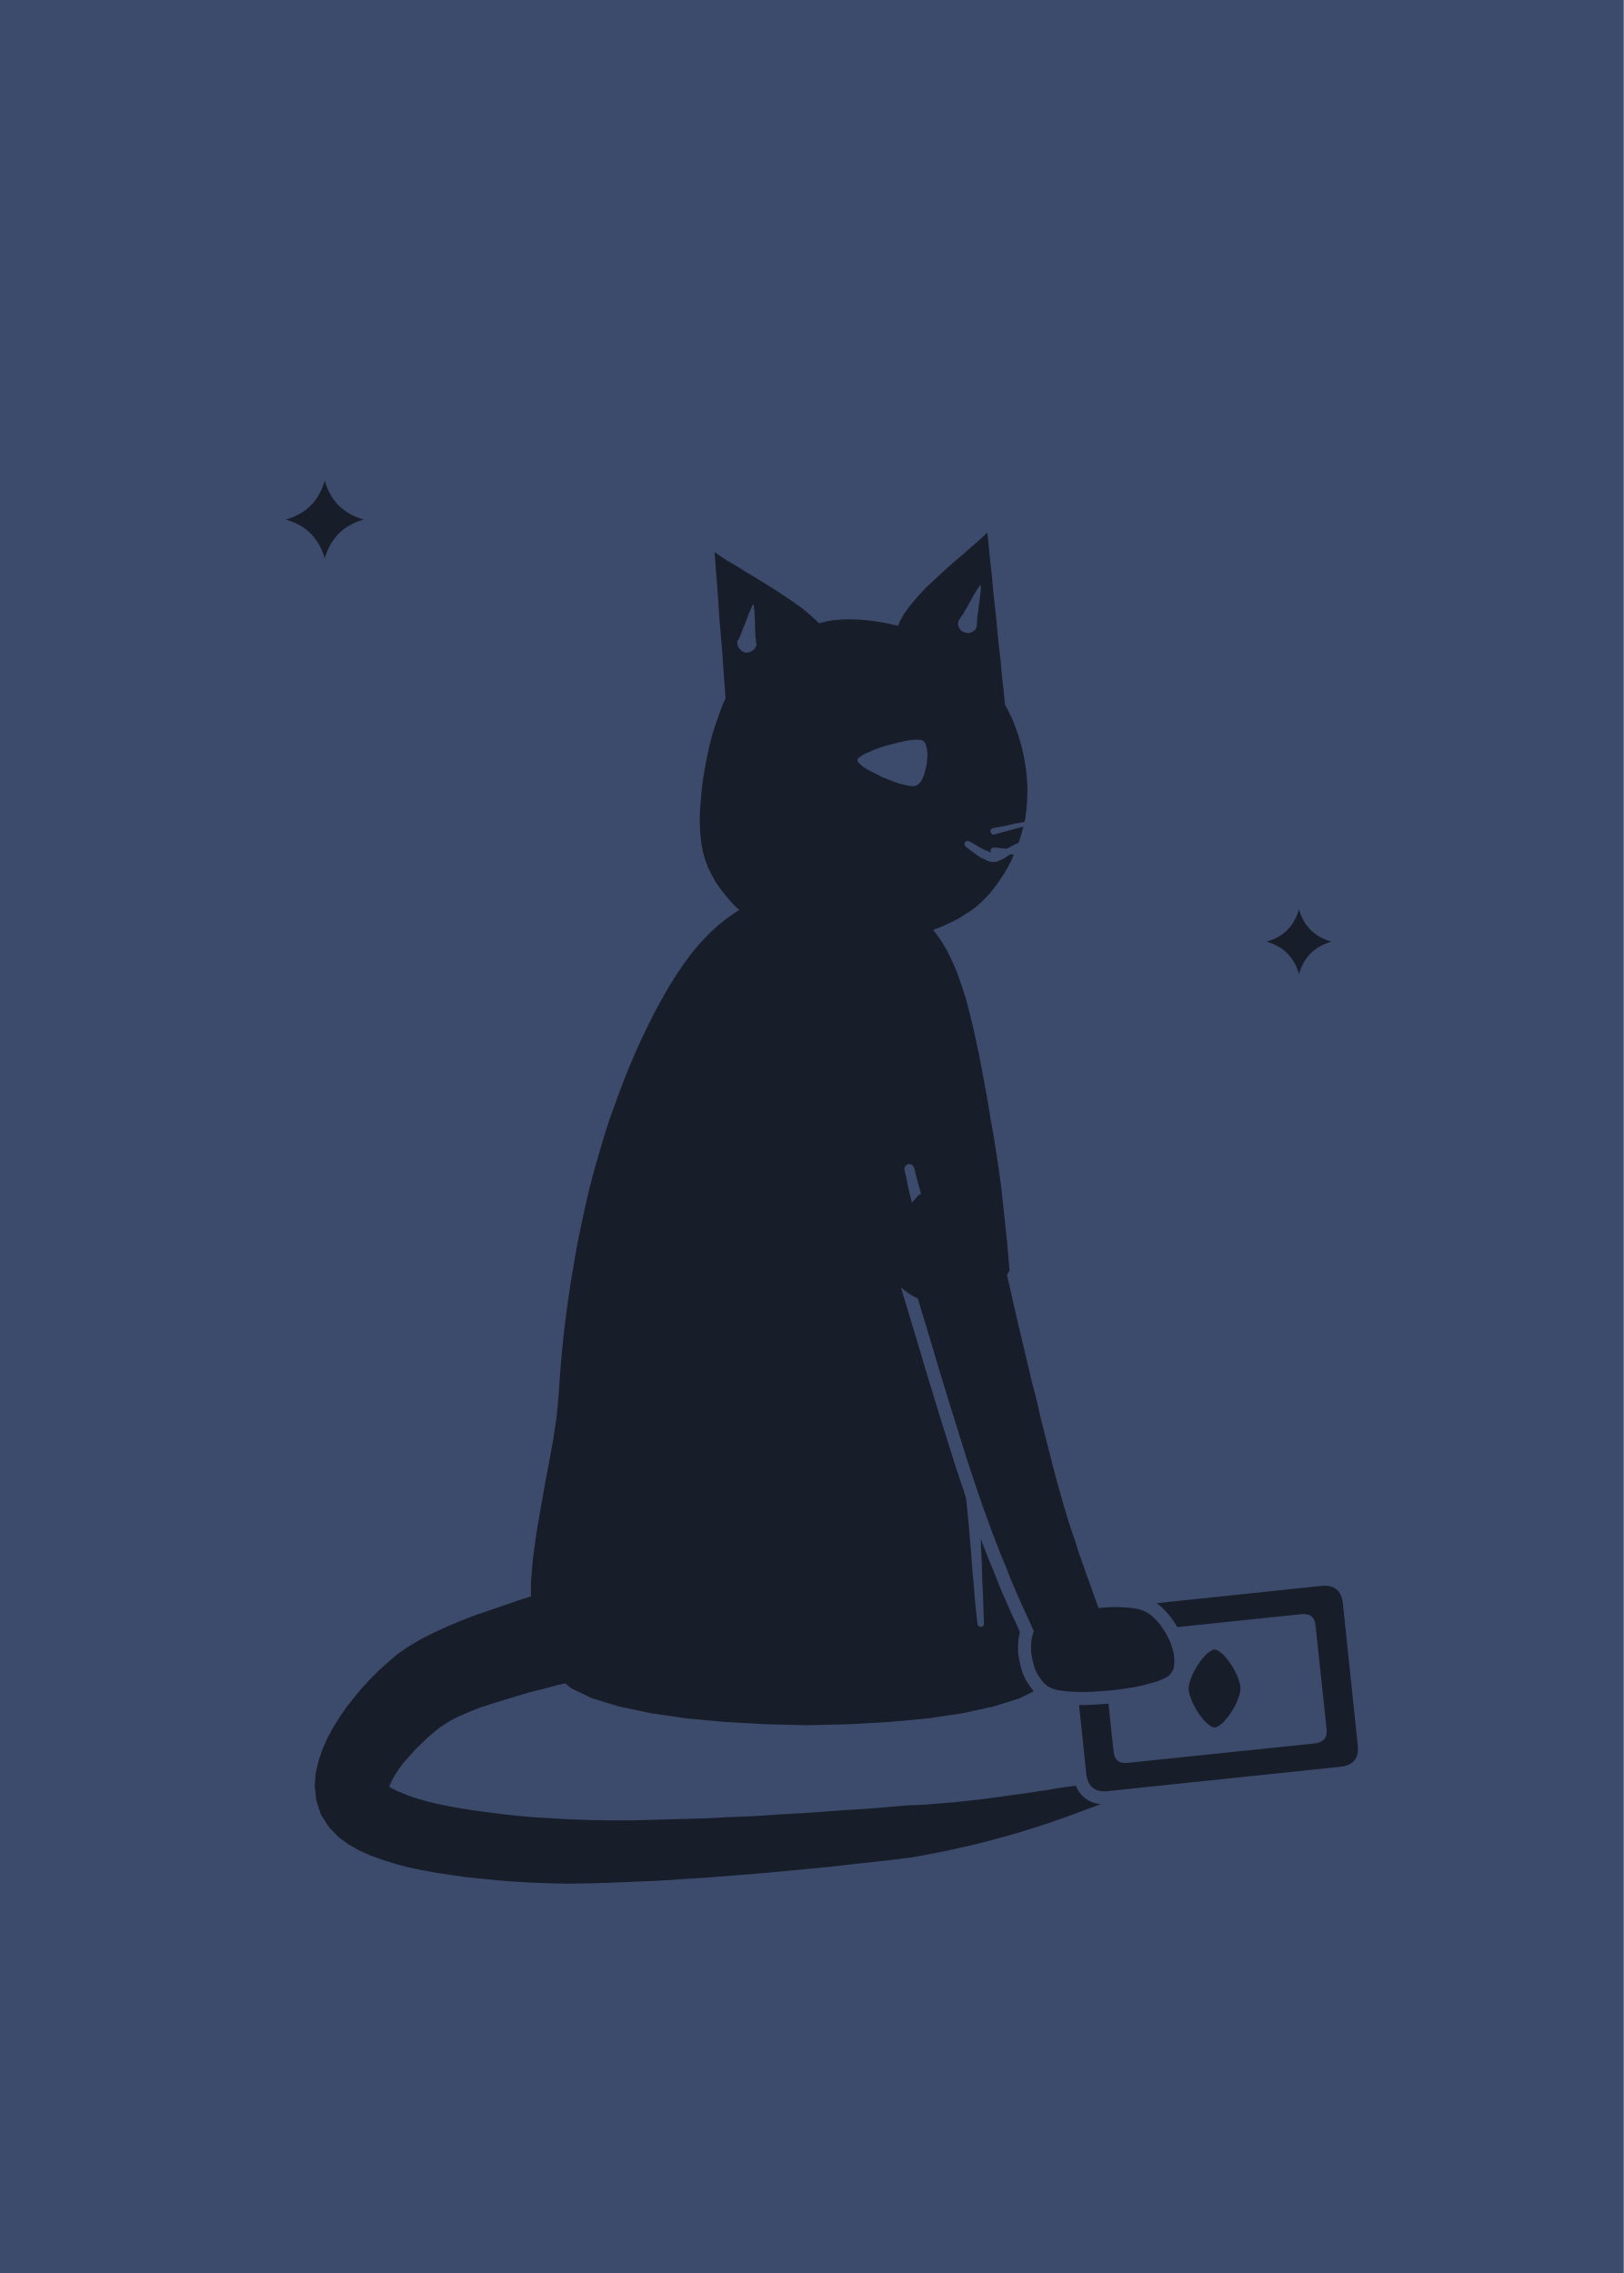
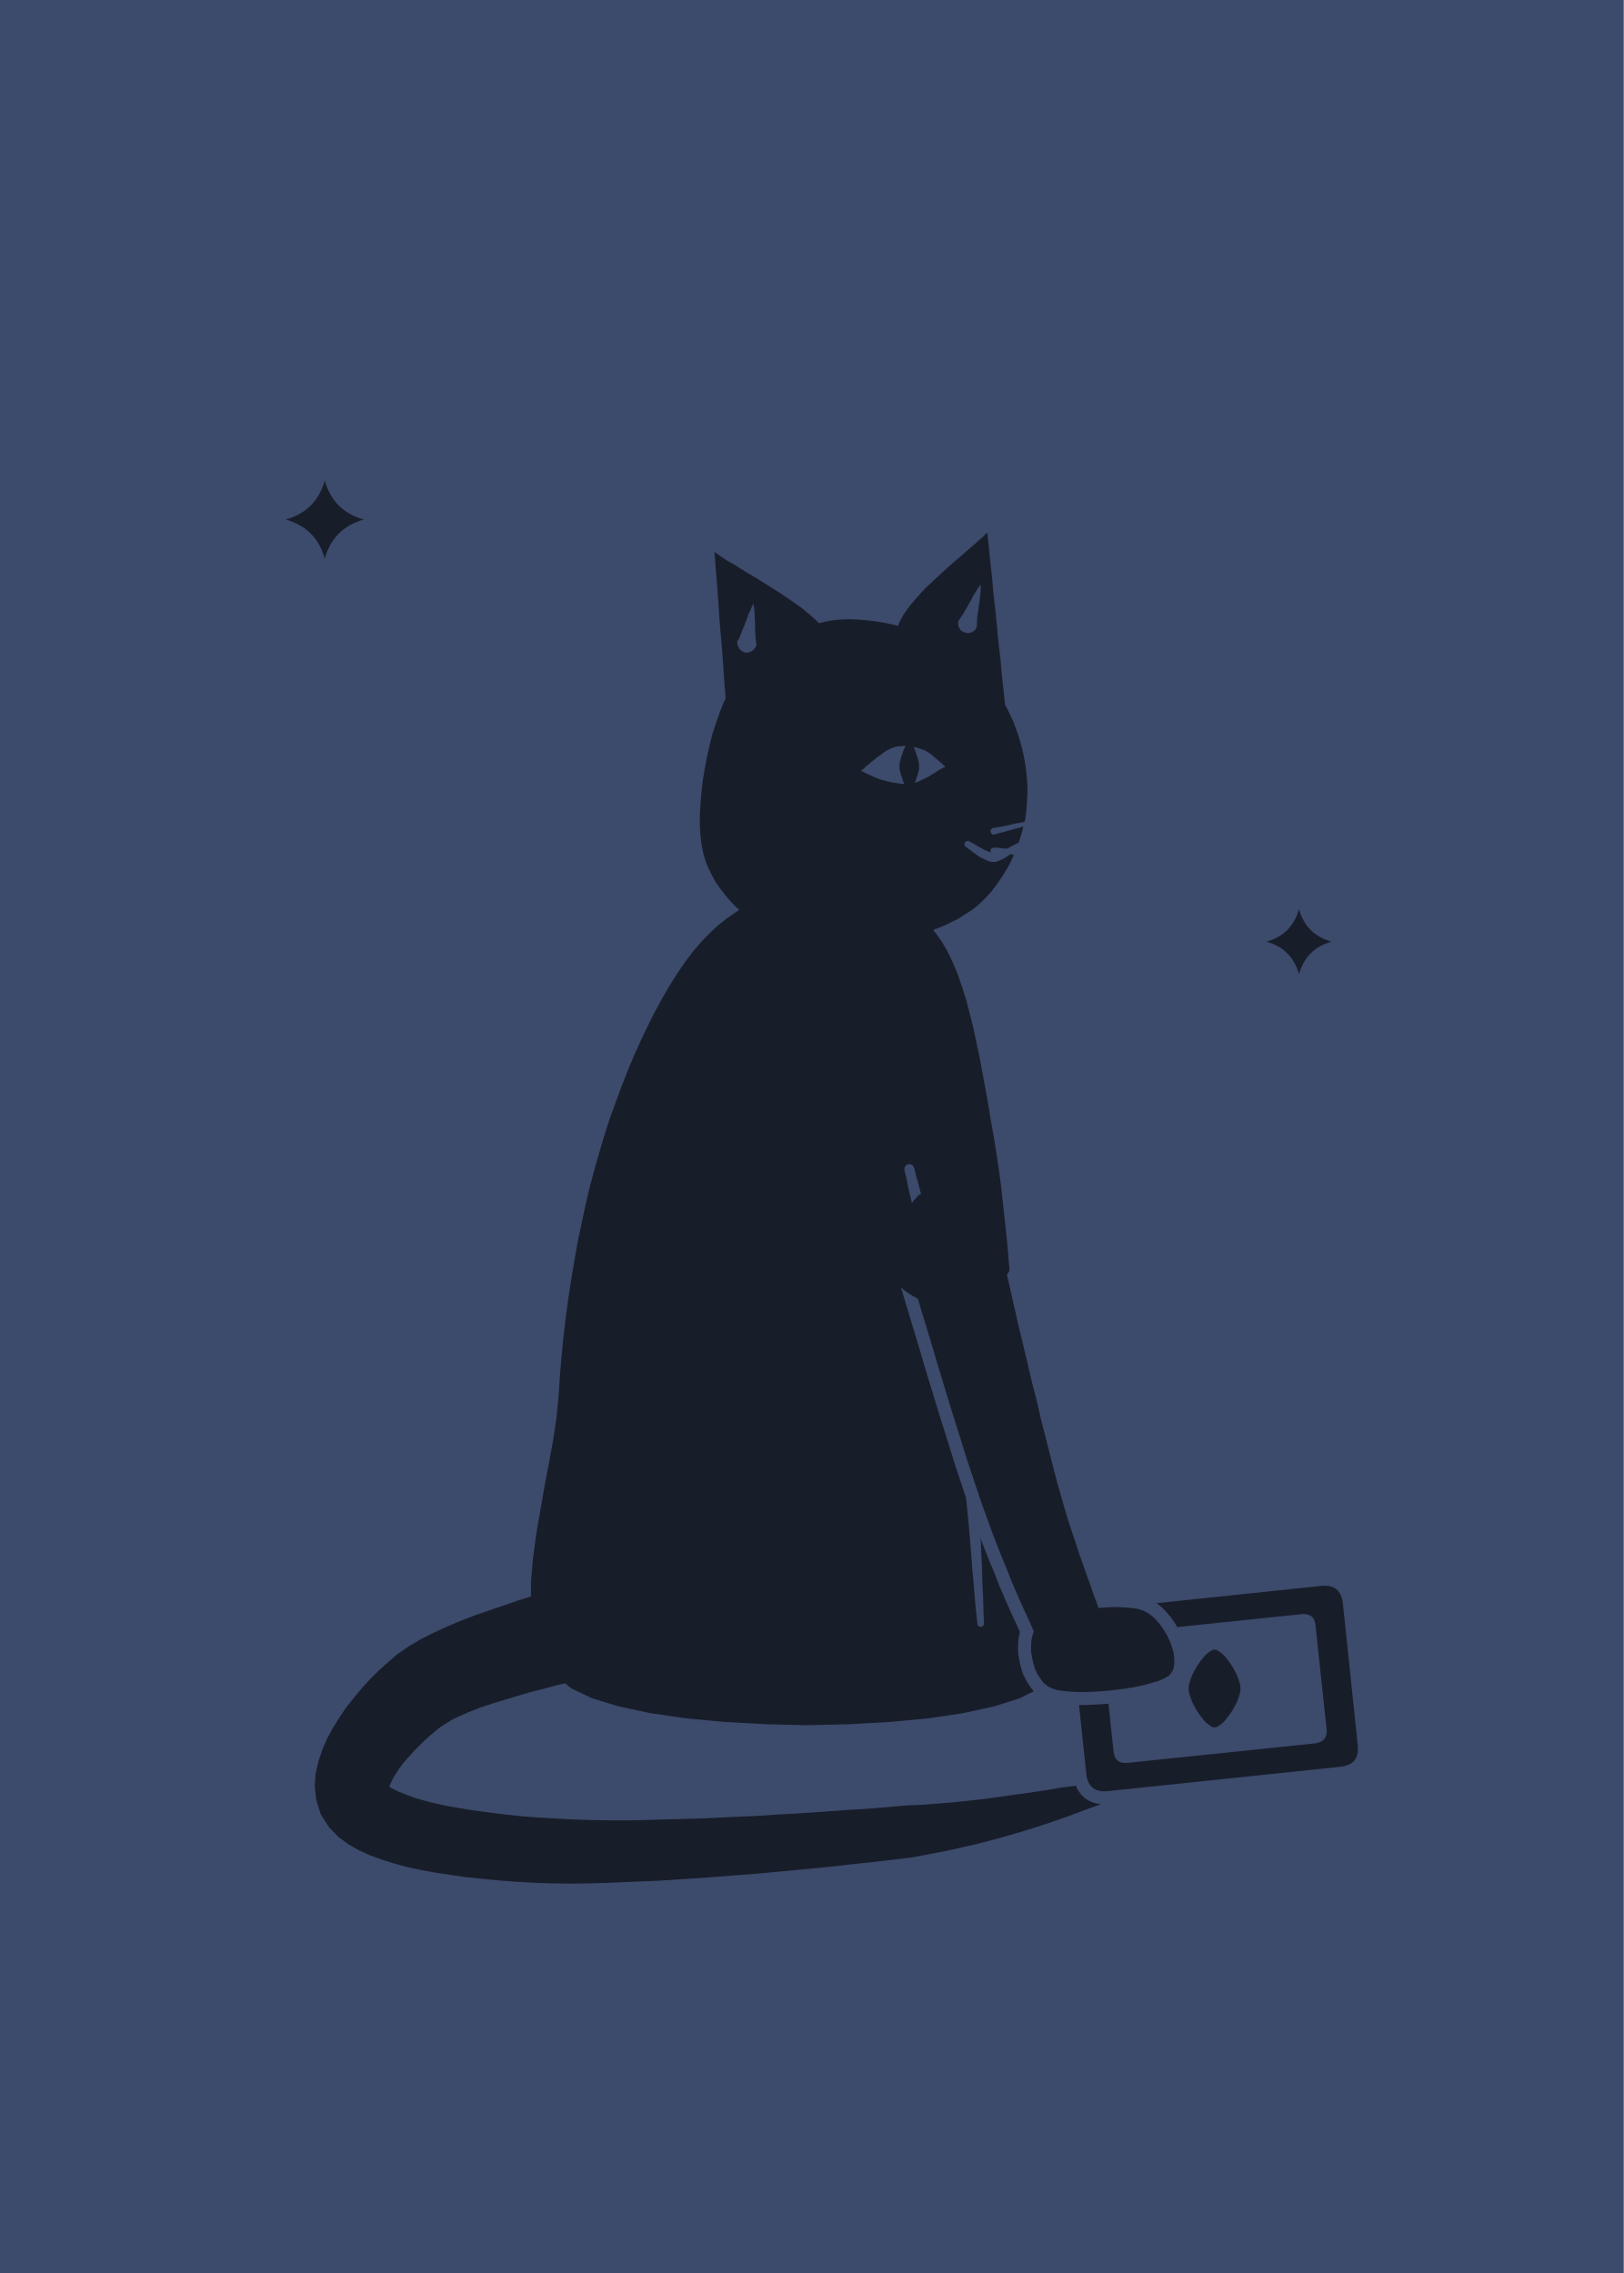
<svg xmlns="http://www.w3.org/2000/svg" viewBox="0 0 500 700">
  <rect width="500" height="700" fill="#3c4a6b" />
  <g transform="translate(-20 -40)">
    <path d="M120 188Q122.64 197.36 132 200Q122.64 202.64 120 212Q117.36 202.64 108 200Q117.36 197.36 120 188Z" fill="#181d2a" />
    <path d="M420 320Q422.2 327.8 430 330Q422.2 332.2 420 340Q417.8 332.2 410 330Q417.8 327.8 420 320Z" fill="#181d2a" />
    <path d="M196 560L191.4 556.3L187.9 551.8L185.6 546.5L184.1 540.6L183.5 534.1L183.5 527.2L184.1 520L185.1 512.6L186.4 505.1L187.7 497.6L189.1 490.2L190.4 483.1L191.4 476.3L192 470L192.4 463.9L192.9 457.9L193.5 451.8L194.2 445.8L195 439.9L195.9 434L196.9 428.1L197.9 422.4L199.1 416.7L200.3 411.1L201.6 405.6L203 400.3L204.5 395.1L206 390L207.6 385L209.4 380L211.2 375.1L213.1 370.2L215.1 365.4L217.2 360.7L219.4 356.1L221.6 351.7L223.9 347.5L226.2 343.5L228.6 339.7L231 336.2L233.5 332.9L236 330L238.6 327.3L241.2 324.9L244 322.7L246.9 320.7L249.8 319L252.8 317.5L255.8 316.1L258.8 315L261.7 314L264.7 313.3L267.6 312.7L270.5 312.3L273.3 312.1L276 312L278.7 312.1L281.3 312.3L284 312.7L286.7 313.3L289.3 314L291.9 315L294.5 316.1L297 317.5L299.4 319L301.8 320.7L304 322.7L306.1 324.9L308.1 327.3L310 330L311.7 332.9L313.3 336.2L314.8 339.7L316.1 343.5L317.4 347.5L318.5 351.7L319.6 356.1L320.6 360.7L321.6 365.4L322.5 370.2L323.4 375.1L324.3 380L325.1 385L326 390L326.8 395.1L327.6 400.3L328.3 405.6L328.9 411.1L329.5 416.7L330.1 422.4L330.6 428.1L331.1 434L331.6 439.9L332.1 445.8L332.6 451.8L333 457.9L333.5 463.9L334 470L334.8 476.3L336.3 483.1L338.1 490.2L340.2 497.6L342.4 505.1L344.6 512.6L346.5 520L348 527.2L349 534.1L349.3 540.6L348.7 546.5L347 551.8L344.2 556.3L340 560L334 563L326.1 565.5L316.5 567.6L305.7 569.2L293.9 570.3L281.4 571L268.6 571.3L255.8 571L243.2 570.3L231.3 569.2L220.3 567.6L210.5 565.5L202.3 563Z" fill="#181d2a" />
    <path d="M236 300L235.7 297.3L235.5 294.3L235.5 291L235.7 287.6L236 284.1L236.4 280.4L237 276.8L237.7 273.1L238.5 269.5L239.4 266L240.5 262.6L241.6 259.5L242.7 256.6L244 254L245.4 251.6L246.9 249.4L248.6 247.2L250.4 245.2L252.3 243.3L254.3 241.5L256.4 239.9L258.5 238.3L260.7 237L263 235.7L265.2 234.6L267.5 233.6L269.8 232.7L272 232L274.3 231.4L276.6 231L279.1 230.8L281.6 230.7L284.1 230.8L286.7 231L289.3 231.3L291.8 231.7L294.3 232.2L296.8 232.8L299.3 233.5L301.6 234.3L303.9 235.1L306 236L308.1 237L310.1 238.1L312.1 239.3L314.1 240.7L316 242.1L317.9 243.6L319.8 245.3L321.5 246.9L323.2 248.7L324.7 250.5L326.2 252.3L327.6 254.2L328.9 256.1L330 258L331 260L332 262.1L332.8 264.3L333.6 266.5L334.3 268.9L334.9 271.2L335.4 273.6L335.8 276L336.1 278.5L336.3 280.9L336.4 283.2L336.3 285.6L336.2 287.8L336 290L335.7 292.2L335.2 294.3L334.6 296.6L333.9 298.8L333.1 301L332.2 303.1L331.3 305.3L330.2 307.3L329 309.3L327.7 311.3L326.4 313.1L325 314.9L323.5 316.5L322 318L320.4 319.4L318.6 320.7L316.7 321.9L314.8 323.1L312.7 324.1L310.6 325.1L308.4 326L306.1 326.8L303.8 327.6L301.5 328.2L299.1 328.8L296.7 329.3L294.4 329.7L292 330L289.6 330.3L287 330.5L284.4 330.6L281.7 330.7L278.9 330.7L276.2 330.6L273.4 330.4L270.6 330.1L267.9 329.7L265.3 329.2L262.8 328.6L260.4 327.9L258.1 327L256 326L254 324.9L252.1 323.6L250.2 322.2L248.3 320.8L246.5 319.2L244.8 317.4L243.3 315.6L241.8 313.7L240.4 311.7L239.2 309.5L238.1 307.3L237.2 305L236.5 302.5Z" fill="#181d2a" />
    <path d="M244 262L243.8 259.8L243.6 256.8L243.3 253.4L243 249.4L242.7 245.1L242.4 240.6L242 236L241.6 231.4L241.3 226.9L241 222.6L240.7 218.6L240.4 215.2L240.2 212.2L240 210L241.6 211.1L243.8 212.6L246.6 214.2L249.6 216.1L253 218.1L256.5 220.3L260 222.5L263.4 224.8L266.7 227.1L269.6 229.5L272.1 231.8L274.1 234L275.4 236.1L276 238L275.7 239.9L274.7 241.8L273.1 243.8L270.9 245.8L268.3 247.9L265.4 249.8L262.3 251.8L259 253.6L255.9 255.4L252.8 257L250 258.5L247.5 259.9L245.5 261L244 262Z" fill="#181d2a" />
    <path d="M324 204L324.3 206.5L324.6 209.7L325 213.6L325.5 218L325.9 222.8L326.5 227.8L327 233L327.5 238.2L328.1 243.2L328.5 248L329 252.4L329.4 256.3L329.7 259.5L330 262L328.5 261L326.4 259.7L323.8 258.3L321 256.6L317.8 254.9L314.6 253L311.3 251L308 248.9L305 246.8L302.2 244.6L299.8 242.4L297.9 240.3L296.6 238.1L296 236L296.2 233.8L297 231.5L298.4 229L300.3 226.4L302.6 223.7L305.1 221L307.9 218.4L310.7 215.8L313.5 213.3L316.2 211L318.7 208.8L320.9 206.9L322.7 205.3L324 204Z" fill="#181d2a" />
    <path d="M201.3 525.8L199.5 526.5L197.3 527.3L194.5 528.2L191.2 529.2L187.6 530.4L183.6 531.6L179.5 532.9L175.2 534.4L170.8 535.9L166.4 537.4L162 539.1L157.7 540.9L153.6 542.8L149.6 544.8L145.9 547L142.4 549.4L139.5 551.9L136.7 554.4L134.1 557L131.5 559.8L129.1 562.7L126.7 565.7L124.6 568.8L122.6 572L120.8 575.3L119.3 578.7L118.1 582.3L117.2 586.1L116.9 590.1L117.4 594.4L118.8 598.8L121.3 602.7L124.2 605.7L127.3 608L130.5 609.8L134 611.4L137.6 612.7L141.4 613.9L145.4 615L149.7 615.9L154.1 616.7L158.7 617.4L163.5 618.1L168.5 618.6L173.6 619.1L178.8 619.5L184.1 619.8L189.6 620L195.4 620.1L201.7 620L208.4 619.8L215.4 619.5L222.7 619.2L230.2 618.7L237.9 618.2L245.6 617.6L253.3 617L260.9 616.3L268.3 615.6L275.6 614.9L282.5 614.1L289.1 613.4L295.2 612.7L300.9 612L306.2 611L311.4 610L316.3 608.9L321.1 607.8L325.7 606.6L330.1 605.4L334.2 604.2L338.1 603L341.8 601.8L345.3 600.6L348.5 599.5L351.4 598.4L354.1 597.4L356.6 596.5L358.7 595.7L360.6 594.9L361.7 594.5L362.5 593.6L363 592.5L362.9 591.4L362.5 590.3L361.6 589.5L360.5 589L359.4 589.1L357.3 589.2L354.9 589.4L352.2 589.8L349.3 590.2L346.2 590.6L342.9 591.2L339.4 591.7L335.6 592.3L331.7 592.8L327.5 593.4L323.2 594L318.7 594.5L314.1 595L309.2 595.4L304.3 595.8L299.1 596L293.6 596.5L287.5 597L281 597.4L274.1 597.9L266.9 598.4L259.6 598.8L252 599.3L244.4 599.6L236.8 600L229.3 600.2L222 600.4L214.9 600.6L208.1 600.6L201.7 600.5L195.8 600.3L190.4 600L185.3 599.7L180.3 599.3L175.5 598.8L170.8 598.2L166.2 597.6L161.9 596.9L157.9 596.2L154.1 595.4L150.6 594.5L147.5 593.6L144.8 592.6L142.4 591.6L140.6 590.7L139.4 589.9L138.7 589.3L138.7 589.3L139.2 589.8L139.5 590.5L139.7 590.7L139.8 590.3L140.2 589.4L140.8 588.1L141.7 586.5L142.9 584.7L144.3 582.8L146 580.9L147.8 578.9L149.7 577L151.7 575.1L153.7 573.4L155.7 571.8L157.6 570.6L159.4 569.5L161.7 568.4L164.5 567.2L167.8 565.9L171.4 564.7L175.3 563.5L179.3 562.3L183.3 561.1L187.4 560.1L191.4 559L195.3 558.1L199 557.2L202.4 556.4L205.6 555.6L208.4 554.9L210.7 554.2L215.8 551.4L219.4 546.7L221 541.1L220.2 535.3L217.4 530.2L212.7 526.6L207.1 525Z" fill="#181d2a" />
-     <path d="M284 274L284.3 273.5L285.1 272.9L286.2 272.2L287.6 271.6L289.2 270.9L291.1 270.2L293 269.6L295 269.1L296.9 268.6L298.8 268.2L300.5 267.9L302 267.8L303.2 267.8L304 268L304.6 268.4L305 269.1L305.3 270.1L305.5 271.2L305.6 272.4L305.5 273.8L305.4 275.1L305.1 276.5L304.8 277.8L304.4 279L303.9 280.1L303.3 281L302.7 281.6L302 282L301.1 282.1L299.9 282L298.5 281.7L296.9 281.3L295.2 280.7L293.4 280L291.6 279.3L289.9 278.4L288.3 277.6L286.8 276.8L285.6 276L284.7 275.2L284.2 274.6Z" fill="#3c4a6b" />
+     <path d="M285.1 277.4L285.5 277.1L286 276.7L286.5 276.2L287.2 275.6L287.8 275.1L288.6 274.4L289.4 273.8L290.1 273.2L291 272.6L291.8 272L292.6 271.4L293.3 271L294.1 270.6L294.8 270.3L295.5 270.1L296.1 269.9L296.8 269.8L297.5 269.8L298.2 269.7L298.9 269.7L299.6 269.8L300.2 269.8L300.9 270L301.5 270.1L302.2 270.2L302.8 270.4L303.4 270.6L304 270.8L304.6 271L305.2 271.3L305.8 271.7L306.4 272.1L307 272.5L307.5 273L308.1 273.5L308.6 273.9L309.2 274.4L309.6 274.8L310.1 275.2L310.5 275.6L310.8 275.8L311.1 276.1L310.7 276.3L310.2 276.6L309.6 276.9L308.9 277.3L308.2 277.8L307.5 278.2L306.7 278.7L305.9 279.2L305.1 279.6L304.2 280L303.4 280.4L302.6 280.8L301.9 281L301.2 281.2L300.5 281.3L299.8 281.4L299.1 281.5L298.4 281.4L297.7 281.4L297 281.3L296.3 281.2L295.7 281.1L295 281L294.4 280.9L293.7 280.7L293.1 280.6L292.5 280.4L291.9 280.3L291.3 280.1L290.7 279.9L290.2 279.7L289.6 279.5L289 279.2L288.5 279L287.9 278.7L287.4 278.5L286.9 278.3L286.5 278L286 277.8L285.7 277.6L285.3 277.5L285.1 277.4Z" fill="#3c4a6b" />
    <path d="M317.5 300.9L317.8 301L318 301.3L318.4 301.5L318.8 301.8L319.3 302.2L319.8 302.6L320.3 302.9L320.8 303.3L321.4 303.7L322 304.1L322.7 304.4L323.3 304.7L323.9 305L324.6 305.3L325.3 305.4L326 305.5L326.7 305.4L327.4 305.2L328 304.9L328.7 304.6L329.3 304.3L329.9 303.9L330.5 303.5L331 303.1L331.6 302.7L332.1 302.3L332.5 301.9L333 301.5L333.4 301.2L333.7 300.9L334 300.6L334.2 300.4L334.4 300.3L334.5 300.1L334.5 299.9L334.4 299.8L334.3 299.6L334.1 299.5L333.9 299.5L333.8 299.6L333.4 299.7L333 299.8L332.6 300L332.1 300.3L331.6 300.5L331.1 300.8L330.6 301.1L330 301.4L329.4 301.7L328.8 301.9L328.3 302.1L327.7 302.3L327.2 302.4L326.7 302.5L326.3 302.5L326 302.5L325.7 302.5L325.3 302.5L324.8 302.4L324.3 302.2L323.8 302L323.3 301.8L322.7 301.5L322.2 301.2L321.6 300.9L321.1 300.6L320.6 300.3L320.1 300L319.6 299.7L319.2 299.5L318.8 299.3L318.5 299.1L318.1 299L317.7 299L317.4 299.2L317.1 299.5L317 299.9L317 300.3L317.2 300.6Z" fill="#3c4a6b" />
    <path d="M326.2 297L327.5 296.6L329.1 296.2L330.9 295.7L333.1 295.1L335.4 294.5L337.9 293.8L340.5 293.2L343.1 292.5L345.7 291.8L348.3 291.1L350.8 290.5L353.2 289.9L355.3 289.3L357.2 288.8L358.8 288.4L360 288L360 288L358.7 288.2L357.1 288.6L355.2 288.9L353 289.4L350.7 289.9L348.2 290.4L345.5 291L342.9 291.5L340.2 292.1L337.6 292.6L335.1 293.2L332.7 293.6L330.6 294.1L328.7 294.5L327 294.8L325.8 295L325.4 295.2L325.1 295.5L325 295.8L325 296.2L325.2 296.6L325.5 296.9L325.8 297Z" fill="#3c4a6b" />
    <path d="M325.9 303L327.3 303L329 303L331 303.1L333.3 303.2L335.8 303.2L338.4 303.3L341.2 303.4L344 303.5L346.8 303.6L349.5 303.7L352.2 303.8L354.7 303.8L357 303.9L359 304L360.7 304L362 304L362 304L360.7 303.9L359 303.7L357 303.5L354.7 303.3L352.2 303.1L349.6 302.9L346.8 302.7L344 302.5L341.2 302.3L338.5 302.1L335.8 301.9L333.4 301.7L331.1 301.5L329.1 301.3L327.4 301.1L326.1 301L325.7 301.1L325.3 301.3L325.1 301.6L325 301.9L325.1 302.3L325.3 302.7L325.6 302.9Z" fill="#3c4a6b" />
    <path d="M253 238.5L252.8 238L252.8 237.4L252.7 236.7L252.6 235.9L252.6 235.1L252.5 234.2L252.5 233.2L252.5 232.2L252.5 231.3L252.4 230.3L252.4 229.4L252.3 228.6L252.3 227.8L252.2 227.1L252.1 226.5L252 226L252 226L251.7 226.4L251.5 226.9L251.2 227.6L250.9 228.3L250.5 229.1L250.2 230L249.9 230.8L249.5 231.8L249.2 232.7L248.8 233.5L248.5 234.4L248.2 235.2L247.9 235.9L247.6 236.6L247.3 237.1L247 237.5L247.1 238.7L247.6 239.7L248.4 240.5L249.5 241L250.7 240.9L251.7 240.4L252.5 239.6Z" fill="#3c4a6b" />
    <path d="M320.8 232.9L320.8 232.4L320.8 231.8L320.9 231.1L320.9 230.3L321 229.4L321.2 228.4L321.3 227.5L321.4 226.5L321.6 225.5L321.7 224.5L321.8 223.6L321.9 222.7L322 221.9L322 221.1L322 220.5L322 220L322 220L321.7 220.4L321.3 220.9L320.9 221.5L320.5 222.2L320 223L319.5 223.8L319.1 224.7L318.6 225.5L318.1 226.4L317.6 227.3L317.1 228.1L316.7 228.9L316.2 229.6L315.8 230.2L315.5 230.7L315.2 231.1L315 232.2L315.3 233.3L316 234.3L317.1 234.8L318.2 235L319.3 234.7L320.3 234Z" fill="#3c4a6b" />
    <path d="M298.5 400.3L299.1 402.8L299.7 405.8L300.5 409.2L301.4 413L302.4 417.1L303.4 421.6L304.6 426.2L305.7 431.1L306.8 436.1L308 441.2L309.1 446.3L310.1 451.3L311.1 456.3L312 461.2L312.8 465.9L313.5 470.4L314.3 474.8L315 479.5L315.6 484.4L316.2 489.3L316.8 494.4L317.3 499.5L317.8 504.5L318.3 509.5L318.7 514.3L319.1 519L319.4 523.4L319.8 527.5L320.1 531.3L320.4 534.7L320.7 537.6L321 540.1L321.1 540.5L321.4 540.8L321.7 541L322.1 541L322.5 540.9L322.8 540.6L323 540.3L323 539.9L322.9 537.5L322.8 534.5L322.7 531.1L322.5 527.3L322.4 523.2L322.2 518.8L322 514.1L321.7 509.3L321.5 504.3L321.2 499.2L320.8 494L320.5 488.9L320 483.9L319.6 478.9L319 474.2L318.5 469.6L317.6 465.1L316.7 460.3L315.7 455.4L314.5 450.4L313.3 445.3L312.1 440.2L310.8 435.1L309.6 430.2L308.3 425.3L307.1 420.7L305.9 416.3L304.8 412.1L303.8 408.4L302.9 405L302.1 402.1L301.5 399.7L301.2 399.1L300.8 398.7L300.2 398.5L299.7 398.5L299.1 398.8L298.7 399.2L298.5 399.8Z" fill="#3c4a6b" />
+     <path d="M300 267L300.1 267.4L300.3 267.8L300.6 268.3L300.8 268.9L301.1 269.6L301.4 270.2L301.7 270.9L302 271.7L302.2 272.4L302.5 273.2L302.7 273.9L302.9 274.6L303 275.3L303 276L303 276.7L302.9 277.4L302.7 278.1L302.5 278.8L302.2 279.6L302 280.3L301.7 281.1L301.4 281.8L301.1 282.4L300.8 283.1L300.6 283.7L300.3 284.2L300.1 284.6L300 285L299.9 284.6L299.7 284.2L299.4 283.7L299.2 283.1L298.9 282.4L298.6 281.8L298.3 281.1L298 280.3L297.8 279.6L297.5 278.8L297.3 278.1L297.1 277.4L297 276.7L297 276L297 275.3L297.1 274.6L297.3 273.9L297.5 273.2L297.8 272.4L298 271.7L298.3 270.9L298.6 270.2L298.9 269.6L299.2 268.9L299.4 268.3L299.7 267.8L299.9 267.4L300 267Z" fill="#181d2a" />
    <path d="M355.3 535.9L426.9 528.4Q432.8 527.8 433.5 533.7L438.1 577.5Q438.7 583.5 432.7 584.1L361.1 591.6Q355.2 592.2 354.5 586.3L349.9 542.5Q349.3 536.5 355.3 535.9Z" fill="#3c4a6b" stroke="#3c4a6b" stroke-width="8" stroke-linejoin="round" />
    <path d="M355.3 535.9L426.9 528.4Q432.8 527.8 433.5 533.7L438.1 577.5Q438.7 583.5 432.7 584.1L361.1 591.6Q355.2 592.2 354.5 586.3L349.9 542.5Q349.3 536.5 355.3 535.9Z" fill="#181d2a" />
    <path d="M363.1 543.1L420.8 537.1Q424.7 536.7 425.1 540.6L428.5 572.5Q428.9 576.4 424.9 576.9L367.2 582.9Q363.3 583.3 362.9 579.4L359.5 547.5Q359.1 543.6 363.1 543.1Z" fill="#3c4a6b" />
    <path d="M394 548L394.6 548.1L395.3 548.5L396 549L396.8 549.7L397.5 550.5L398.3 551.5L399 552.5L399.7 553.6L400.3 554.7L400.9 555.9L401.3 557L401.7 558.1L401.9 559.1L402 560L401.9 560.9L401.7 561.9L401.3 563L400.9 564.1L400.3 565.3L399.7 566.4L399 567.5L398.3 568.5L397.5 569.5L396.8 570.3L396 571L395.3 571.5L394.6 571.9L394 572L393.4 571.9L392.7 571.5L392 571L391.2 570.3L390.5 569.5L389.7 568.5L389 567.5L388.3 566.4L387.7 565.3L387.1 564.1L386.7 563L386.3 561.9L386.1 560.9L386 560L386.1 559.1L386.3 558.1L386.7 557L387.1 555.9L387.7 554.7L388.3 553.6L389 552.5L389.7 551.5L390.5 550.5L391.2 549.7L392 549L392.7 548.5L393.4 548.1Z" fill="#181d2a" />
-     <mask id="root2" maskUnits="userSpaceOnUse" x="-100" y="-100" width="700" height="900">
+     <mask id="root1" maskUnits="userSpaceOnUse" x="-100" y="-100" width="700" height="900">
      <rect x="-100" y="-100" width="700" height="900" fill="#fff" />
      <circle cx="312" cy="420" r="22" fill="#000" />
    </mask>
-     <g mask="url(#root2)">
+     <g mask="url(#root1)">
      <path d="M297.5 423.9L298.5 426.7L299.6 430.2L300.9 434.2L302.3 438.8L303.8 443.8L305.4 449.1L307.1 454.7L308.8 460.5L310.6 466.4L312.4 472.3L314.2 478.1L316 483.8L317.7 489.3L319.4 494.4L321 499.2L322.5 503.6L324 507.7L325.4 511.6L326.9 515.5L328.4 519.3L329.9 522.9L331.3 526.5L332.7 529.8L334.1 533L335.5 536.1L336.8 538.9L338 541.6L339.1 544.1L340.2 546.3L341.1 548.3L341.9 550.1L342.7 551.6L344.7 554.9L347.9 557.1L351.7 558L355.6 557.3L358.9 555.3L361.1 552.1L362 548.3L361.3 544.4L360.8 542.7L360.2 540.7L359.4 538.5L358.6 536.2L357.7 533.6L356.7 530.9L355.7 528L354.6 525L353.5 521.8L352.3 518.5L351.2 515L350 511.5L348.8 507.8L347.7 504.1L346.6 500.3L345.5 496.4L344.4 492.2L343.2 487.5L341.9 482.4L340.5 476.9L339.2 471.2L337.7 465.4L336.3 459.4L334.9 453.5L333.5 447.7L332.2 442L331 436.6L329.8 431.5L328.8 426.8L327.9 422.6L327.1 419L326.5 416.1L323.9 410.8L319.5 407L313.9 405.1L308.1 405.5L302.8 408.1L299 412.5L297.1 418.1Z" fill="#3c4a6b" stroke="#3c4a6b" stroke-width="8" stroke-linejoin="round" />
      <path d="M340 540L341.2 539.2L342.9 538.4L344.9 537.7L347.2 537L349.8 536.4L352.5 535.9L355.3 535.5L358.1 535.2L360.9 535L363.6 534.9L366.1 535L368.4 535.2L370.4 535.5L372 536L373.4 536.7L374.8 537.7L376.1 539L377.3 540.4L378.4 542L379.4 543.7L380.3 545.5L380.9 547.3L381.4 549.1L381.6 550.8L381.6 552.3L381.4 553.8L380.8 555L380 556L378.7 556.8L376.9 557.6L374.6 558.3L372 559L369.1 559.6L366 560.1L362.8 560.5L359.5 560.8L356.3 561L353.2 561.1L350.4 561L347.8 560.8L345.7 560.5L344 560L342.6 559.3L341.4 558.3L340.4 557L339.5 555.6L338.7 554L338.2 552.3L337.8 550.5L337.5 548.7L337.5 546.9L337.6 545.2L337.9 543.7L338.4 542.2L339.1 541Z" fill="#3c4a6b" stroke="#3c4a6b" stroke-width="8" stroke-linejoin="round" />
    </g>
    <path d="M297.5 423.9L298.5 426.7L299.6 430.2L300.9 434.2L302.3 438.8L303.8 443.8L305.4 449.1L307.1 454.7L308.8 460.5L310.6 466.4L312.4 472.3L314.2 478.1L316 483.8L317.7 489.3L319.4 494.4L321 499.2L322.5 503.6L324 507.7L325.4 511.6L326.9 515.5L328.4 519.3L329.9 522.9L331.3 526.5L332.7 529.8L334.1 533L335.5 536.1L336.8 538.9L338 541.6L339.1 544.1L340.2 546.3L341.1 548.3L341.9 550.1L342.7 551.6L344.7 554.9L347.9 557.1L351.7 558L355.6 557.3L358.9 555.3L361.1 552.1L362 548.3L361.3 544.4L360.8 542.7L360.2 540.7L359.4 538.5L358.6 536.2L357.7 533.6L356.7 530.9L355.7 528L354.6 525L353.5 521.8L352.3 518.5L351.2 515L350 511.5L348.8 507.8L347.7 504.1L346.6 500.3L345.5 496.4L344.4 492.2L343.2 487.5L341.9 482.4L340.5 476.9L339.2 471.2L337.7 465.4L336.3 459.4L334.9 453.5L333.5 447.7L332.2 442L331 436.6L329.8 431.5L328.8 426.8L327.9 422.6L327.1 419L326.5 416.1L323.9 410.8L319.5 407L313.9 405.1L308.1 405.5L302.8 408.1L299 412.5L297.1 418.1Z" fill="#181d2a" />
    <path d="M340 540L341.2 539.2L342.9 538.4L344.9 537.7L347.2 537L349.8 536.4L352.5 535.9L355.3 535.5L358.1 535.2L360.9 535L363.6 534.9L366.1 535L368.4 535.2L370.4 535.5L372 536L373.4 536.7L374.8 537.7L376.1 539L377.3 540.4L378.4 542L379.4 543.7L380.3 545.5L380.9 547.3L381.4 549.1L381.6 550.8L381.6 552.3L381.4 553.8L380.8 555L380 556L378.7 556.8L376.9 557.6L374.6 558.3L372 559L369.1 559.6L366 560.1L362.8 560.5L359.5 560.8L356.3 561L353.2 561.1L350.4 561L347.8 560.8L345.7 560.5L344 560L342.6 559.3L341.4 558.3L340.4 557L339.5 555.6L338.7 554L338.2 552.3L337.8 550.5L337.5 548.7L337.5 546.9L337.6 545.2L337.9 543.7L338.4 542.2L339.1 541Z" fill="#181d2a" />
  </g>
</svg>
